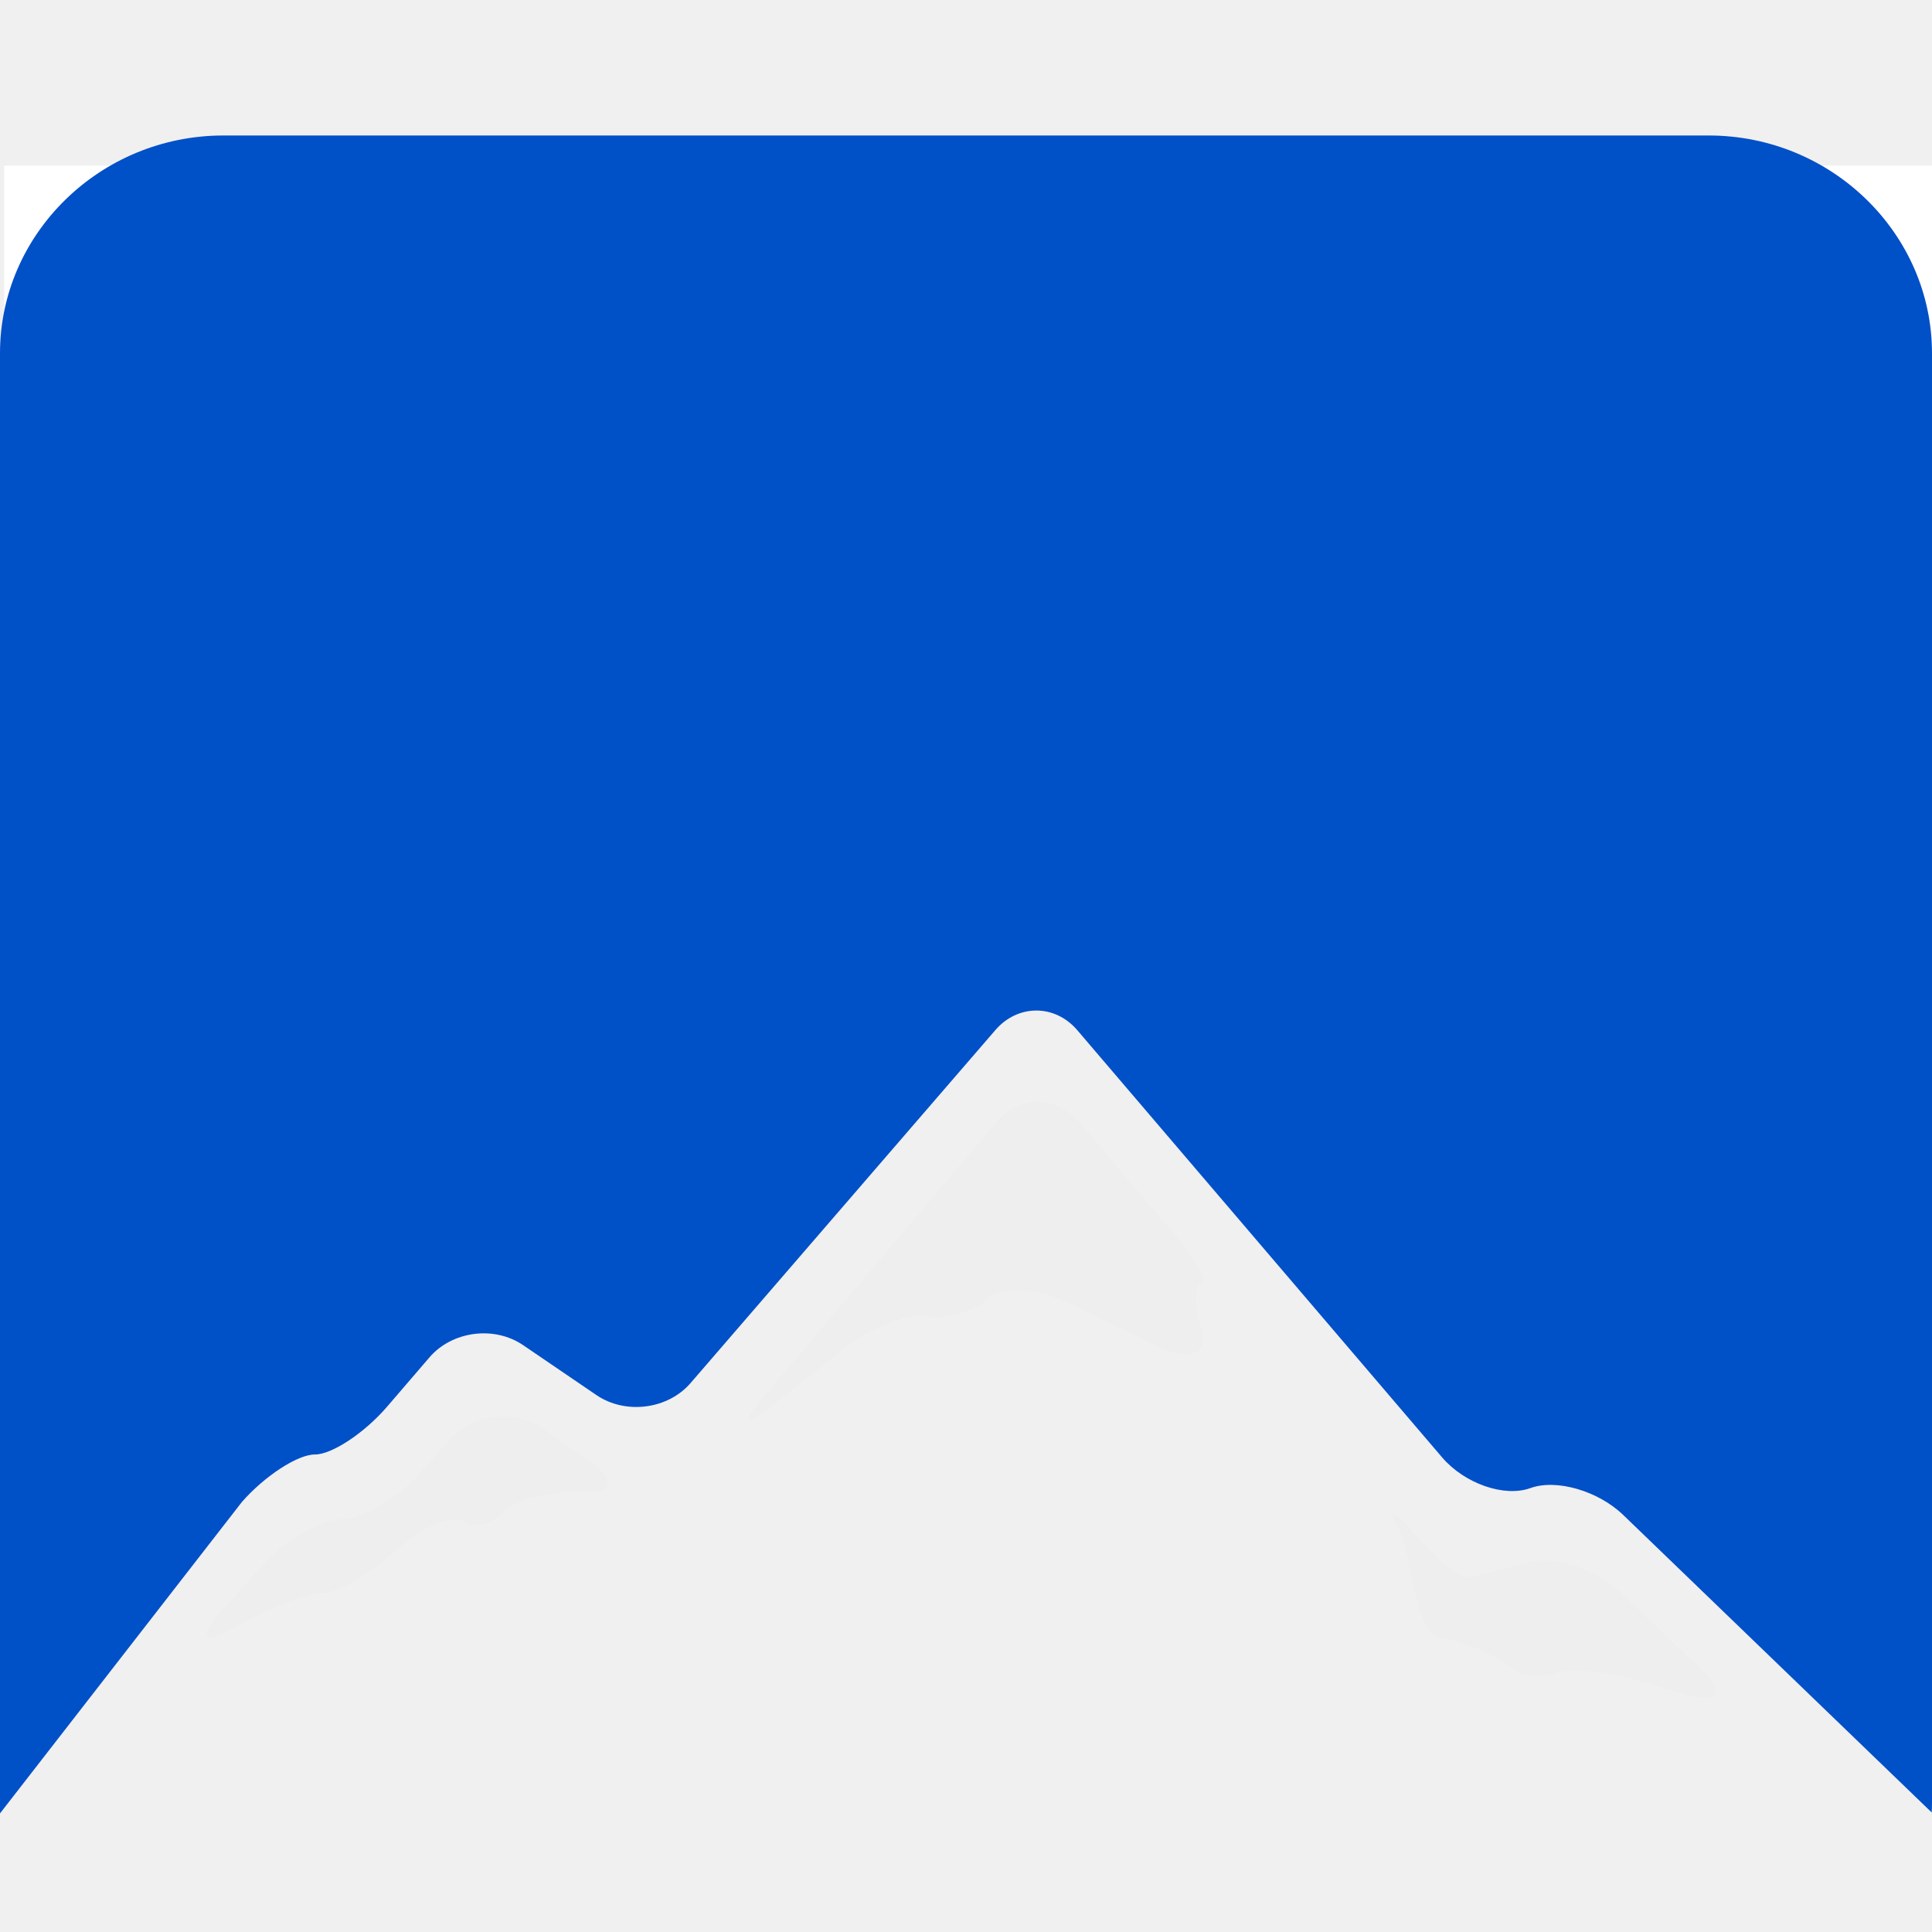
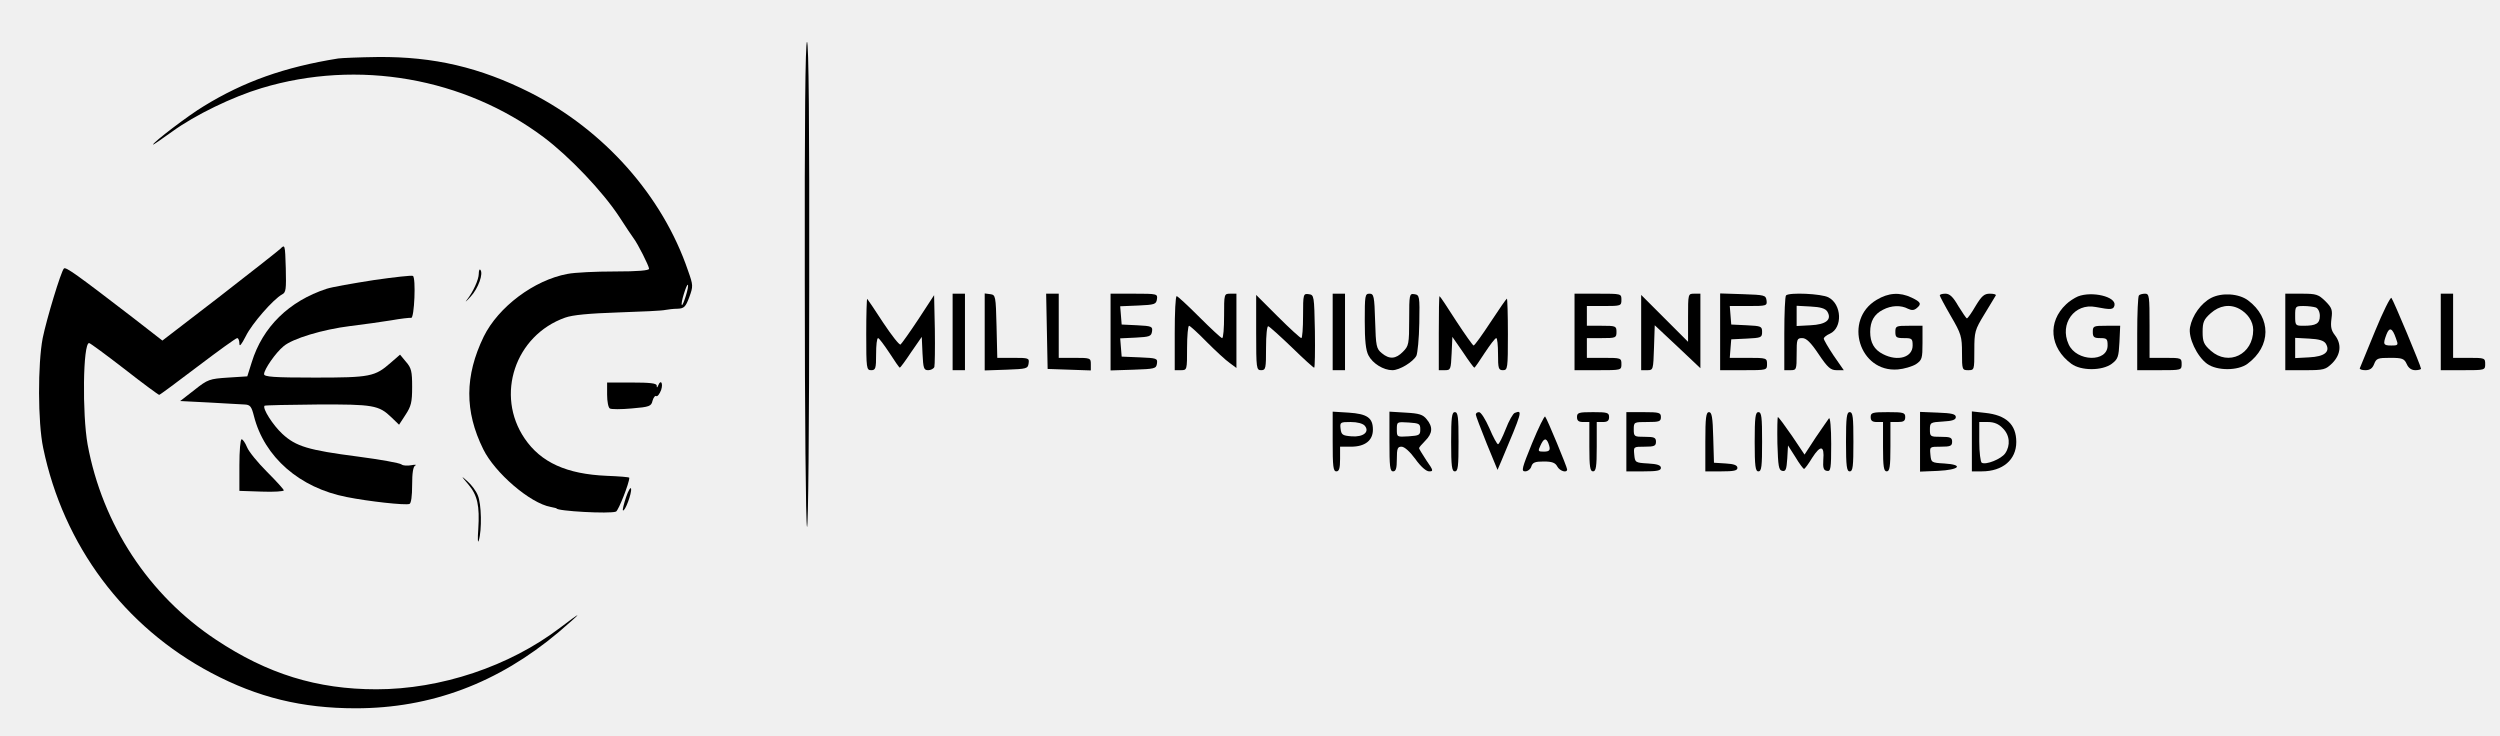
- <svg xmlns="http://www.w3.org/2000/svg" width="100%" height="100%" viewBox="0 0 128 128" version="1.1" xml:space="preserve" style="fill-rule:evenodd;clip-rule:evenodd;stroke-linejoin:round;stroke-miterlimit:2;">
-   <rect id="Artboard11" x="-0" y="-0" width="128" height="128" style="fill:none;" />
-   <clipPath id="_clip1">
-     <rect x="-0" y="-0" width="128" height="128" />
-   </clipPath>
-   <g clip-path="url(#_clip1)">
-     <rect x="0.275" y="10.977" width="128" height="55.456" style="fill:#fff;" />
-     <g>
-       <path d="M0,120.143l0,-96.736c0,-7.935 6.658,-14.43 14.797,-14.43l98.412,0c8.136,0 14.791,6.495 14.791,14.43l-0,95.96c-0,0.24 -0.006,0.478 -0.018,0.715l-20.436,-19.708c-1.663,-1.604 -4.437,-2.41 -6.156,-1.783c-1.728,0.623 -4.367,-0.299 -5.854,-2.044l-24.151,-28.281c-1.483,-1.749 -3.946,-1.753 -5.442,-0.017l-20.196,23.388c-1.505,1.741 -4.305,2.095 -6.221,0.798l-4.861,-3.311c-1.917,-1.31 -4.708,-0.943 -6.213,0.806l-2.804,3.264c-1.497,1.741 -3.658,3.174 -4.787,3.17c-1.133,-0.004 -3.312,1.412 -4.83,3.14l-16.031,20.639Z" style="fill:#0050c8;fill-rule:nonzero;" />
-       <path d="M71.472,74.31c-1.496,-1.758 -3.929,-1.753 -5.42,0.004l-15.488,18.264c-1.492,1.754 -1.234,2.01 0.581,0.568l4.721,-3.754c1.807,-1.442 4.318,-2.428 5.578,-2.185c1.252,0.231 3.028,-0.273 3.947,-1.135c0.91,-0.866 3.364,-0.742 5.456,0.273l5.854,2.859c2.082,1.024 3.395,0.516 2.896,-1.118c-0.486,-1.634 -0.486,-3.012 0.004,-3.059c0.499,-0.047 -0.319,-1.527 -1.807,-3.272l-6.322,-7.445Z" style="fill:#eeeeef;fill-rule:nonzero;" />
-       <path d="M93.715,101.606c-1.4,-1.613 -1.89,-1.788 -1.076,-0.392c0.818,1.395 1.085,6.962 2.69,7.248c1.602,0.294 3.623,1.126 4.485,1.847c0.866,0.717 2.266,0.977 3.137,0.568c0.857,-0.406 3.399,-0.197 5.631,0.465l3.08,0.921c2.235,0.653 2.695,-0.102 1.024,-1.693l-5.307,-5.056c-1.676,-1.6 -4.472,-2.487 -6.222,-1.984c-1.75,0.508 -3.566,0.939 -4.038,0.96c-0.464,0.021 -2.004,-1.276 -3.404,-2.884" style="fill:#eeeeef;fill-rule:nonzero;" />
-       <path d="M35.984,94.661c-1.912,-1.323 -4.703,-0.981 -6.226,0.755l-1.837,2.091c-1.51,1.732 -3.89,3.148 -5.268,3.144c-1.383,-0 -3.771,1.399 -5.312,3.11l-2.738,3.042c-1.549,1.711 -1.138,2.193 0.888,1.071l0.682,-0.376c2.035,-1.113 4.384,-2.001 5.224,-1.949c0.831,0.046 2.945,-1.165 4.673,-2.688l0.245,-0.218c1.737,-1.527 3.701,-2.355 4.366,-1.86c0.665,0.512 1.873,0.235 2.682,-0.61c0.823,-0.836 3.181,-1.425 5.25,-1.301c2.074,0.115 2.21,-0.862 0.307,-2.18l-2.936,-2.031Z" style="fill:#eeeeef;fill-rule:nonzero;" />
-     </g>
+ <svg xmlns="http://www.w3.org/2000/svg" version="1.0" width="1013pt" height="298pt" viewBox="0 0 1013 298" preserveAspectRatio="xMidYMid meet">
+   <g transform="translate(0,298) scale(0.1,-0.1)" fill="#000000" stroke="none">
+     <path d="M3261 1838 c0 -535 4 -982 9 -993 5 -11 9 410 9 973 1 655 -2 992 -9 992 -7 0 -10 -330 -9 -972z" />
+     <path d="M1370 2743 c-218 -35 -383 -94 -544 -193 -62 -37 -206 -147 -206 -156 0 -2 35 22 78 53 92 67 245 141 362 176 391 118 821 42 1143 -199 105 -79 239 -220 306 -322 27 -42 54 -82 58 -87 17 -22 63 -113 63 -124 0 -7 -44 -11 -139 -11 -76 0 -163 -4 -192 -10 -135 -25 -280 -134 -339 -254 -77 -159 -78 -302 -2 -456 47 -96 190 -219 273 -234 13 -3 24 -5 24 -6 0 -11 216 -23 241 -13 10 4 54 116 54 137 0 3 -42 6 -92 8 -162 7 -266 54 -332 151 -120 176 -39 418 164 490 31 11 97 17 215 21 94 3 179 7 190 10 11 2 34 5 50 5 27 1 33 7 48 47 16 44 16 48 -5 107 -103 303 -340 570 -640 722 -203 102 -390 146 -617 144 -75 -1 -147 -4 -161 -6z m1409 -962 c-7 -23 -14 -39 -16 -37 -3 2 1 23 8 45 7 23 14 39 16 37 3 -2 -1 -23 -8 -45z" />
+     <path d="M1135 1971 c-11 -10 -123 -98 -248 -195 l-229 -176 -121 94 c-225 173 -271 206 -278 198 -12 -12 -70 -204 -86 -282 -20 -104 -20 -341 2 -445 82 -395 328 -725 682 -912 187 -99 367 -143 584 -143 305 0 577 102 822 308 42 36 77 67 77 69 0 2 -32 -21 -71 -51 -205 -156 -483 -249 -744 -249 -240 0 -441 62 -650 201 -272 180 -460 466 -520 791 -22 123 -19 411 6 411 4 0 68 -47 143 -105 74 -58 138 -105 141 -105 3 0 73 52 156 115 83 63 155 115 160 115 5 0 9 -10 9 -22 0 -15 8 -5 26 30 25 51 112 150 147 169 16 8 17 21 15 106 -3 97 -3 98 -23 78z" />
+     <path d="M1940 1871 c0 -24 -23 -74 -49 -107 -9 -11 -1 -5 16 14 31 33 53 95 39 109 -3 4 -6 -4 -6 -16z" />
+     <path d="M1514 1845 c-83 -13 -169 -28 -190 -35 -153 -50 -260 -155 -304 -298 l-18 -57 -78 -5 c-75 -5 -82 -7 -136 -50 l-58 -45 118 -6 c64 -4 129 -7 143 -8 23 -1 28 -8 38 -47 42 -166 185 -291 376 -328 90 -18 237 -34 254 -28 7 2 11 32 11 77 0 49 4 75 13 79 6 3 -1 4 -16 1 -16 -3 -34 -2 -40 3 -7 6 -86 20 -177 32 -201 26 -251 41 -306 92 -38 35 -82 104 -72 114 2 2 98 4 214 5 227 1 249 -3 300 -52 l31 -30 26 40 c23 35 27 51 27 113 0 63 -3 77 -25 102 l-24 29 -38 -33 c-64 -56 -82 -60 -308 -60 -166 0 -205 3 -205 14 0 19 47 87 79 113 36 31 158 68 271 82 52 6 127 17 165 23 39 7 75 11 81 10 13 -3 20 164 7 170 -4 3 -76 -5 -159 -17z" />
+     <path d="M3860 1635 l0 -155 25 0 25 0 0 155 0 155 -25 0 -25 0 0 -155z" />
+     <path d="M3990 1635 l0 -156 88 3 c82 3 87 4 90 26 3 21 0 22 -62 22 l-65 0 -3 128 c-3 123 -4 127 -25 130 l-23 3 0 -156z" />
+     <path d="M4242 1638 l3 -153 88 -3 87 -3 0 26 c0 24 -2 25 -65 25 l-65 0 0 130 0 130 -25 0 -26 0 3 -152z" />
+     <path d="M4500 1635 l0 -156 93 3 c86 3 92 4 95 25 3 21 -1 22 -70 25 l-73 3 -3 37 -3 37 63 3 c56 3 63 5 66 25 3 20 -1 22 -60 25 l-63 3 -3 37 -3 37 73 3 c67 3 73 5 76 26 3 21 1 22 -92 22 l-96 0 0 -155z" />
+     <path d="M4960 1700 c0 -49 -3 -90 -8 -90 -4 0 -45 38 -92 85 -47 47 -88 85 -92 85 -5 0 -8 -67 -8 -150 l0 -150 25 0 c25 0 25 1 25 90 0 50 4 90 8 90 4 0 37 -30 72 -66 36 -36 77 -74 93 -85 l27 -20 0 150 0 151 -25 0 c-25 0 -25 -1 -25 -90z" />
+     <path d="M5280 1701 c0 -50 -3 -91 -7 -91 -4 0 -47 39 -95 87 l-88 88 0 -153 c0 -145 1 -152 20 -152 19 0 20 7 20 91 0 52 4 89 9 87 5 -1 48 -40 95 -85 47 -46 88 -83 91 -83 3 0 4 66 3 148 -3 144 -3 147 -25 150 -22 3 -23 1 -23 -87z" />
+     <path d="M5400 1635 l0 -155 25 0 25 0 0 155 0 155 -25 0 -25 0 0 -155z" />
+     <path d="M5530 1680 c0 -80 4 -119 15 -140 17 -33 61 -60 97 -60 29 0 83 33 97 58 5 10 11 70 12 133 2 109 1 114 -20 117 -20 3 -21 0 -21 -103 0 -99 -2 -107 -25 -130 -29 -30 -55 -32 -86 -6 -22 18 -24 28 -27 130 -3 101 -5 111 -23 111 -18 0 -19 -8 -19 -110z" />
+     <path d="M6380 1635 l0 -155 95 0 c95 0 95 0 95 25 0 24 -2 25 -70 25 l-70 0 0 40 0 40 60 0 c57 0 60 1 60 25 0 24 -3 25 -60 25 l-60 0 0 40 0 40 70 0 c68 0 70 1 70 25 0 25 0 25 -95 25 l-95 0 0 -155z" />
+     <path d="M6840 1693 l0 -98 -95 95 -95 95 0 -153 0 -152 25 0 c24 0 24 2 27 91 l3 91 93 -87 92 -87 0 151 0 151 -25 0 c-25 0 -25 0 -25 -97z" />
+     <path d="M6970 1635 l0 -155 95 0 c95 0 95 0 95 25 0 24 -2 25 -76 25 l-75 0 3 38 3 37 63 3 c58 3 62 4 62 27 0 23 -4 24 -62 27 l-63 3 -3 38 -3 37 76 0 c73 0 76 1 73 23 -3 21 -8 22 -95 25 l-93 3 0 -156z" />
+     <path d="M7237 1783 c-4 -3 -7 -73 -7 -155 l0 -148 25 0 c24 0 25 2 25 65 0 61 1 65 23 65 16 0 34 -17 66 -65 37 -55 49 -65 73 -65 l29 0 -41 59 c-22 33 -40 64 -40 69 0 5 11 14 25 20 52 24 48 119 -6 147 -28 15 -159 21 -172 8z m167 -65 c20 -33 -4 -53 -68 -56 l-56 -3 0 41 0 41 56 -3 c41 -2 60 -8 68 -20z" />
+     <path d="M7604 1765 c-136 -81 -70 -295 86 -282 25 2 58 12 73 21 25 17 27 23 27 87 l0 69 -55 0 c-52 0 -55 -1 -55 -25 0 -22 4 -25 35 -25 32 0 35 -2 35 -30 0 -48 -60 -66 -120 -35 -36 18 -52 47 -52 90 0 43 16 72 52 90 34 18 73 19 101 4 15 -7 24 -7 35 2 21 17 18 25 -20 43 -48 23 -94 20 -142 -9z" />
+     <path d="M7860 1783 c0 -3 20 -41 45 -84 42 -72 45 -83 45 -149 0 -68 1 -70 25 -70 25 0 25 1 25 80 0 76 2 83 41 147 23 38 43 71 46 76 2 4 -8 7 -24 7 -23 0 -33 -9 -58 -50 -16 -28 -32 -50 -35 -50 -3 0 -18 23 -35 50 -21 37 -35 50 -52 50 -13 0 -23 -3 -23 -7z" />
+     <path d="M8420 1779 c-14 -6 -36 -20 -48 -32 -76 -71 -67 -176 21 -241 39 -29 125 -29 164 0 25 19 28 28 31 88 l3 66 -56 0 c-52 0 -55 -1 -55 -25 0 -21 5 -25 30 -25 27 0 30 -3 30 -30 0 -69 -126 -66 -158 5 -38 83 24 168 110 151 62 -12 72 -11 76 7 7 35 -91 58 -148 36z" />
+     <path d="M8667 1783 c-4 -3 -7 -73 -7 -155 l0 -148 90 0 c89 0 90 0 90 25 0 24 -2 25 -65 25 l-65 0 0 130 c0 119 -1 130 -18 130 -10 0 -22 -3 -25 -7z" />
+     <path d="M8960 1773 c-41 -21 -77 -71 -86 -119 -8 -42 28 -118 69 -148 40 -29 125 -29 164 0 96 71 97 186 2 257 -38 28 -106 32 -149 10z m113 -44 c34 -18 57 -51 57 -86 0 -99 -100 -148 -172 -84 -28 25 -33 36 -33 76 0 40 5 51 33 76 35 31 77 38 115 18z" />
+     <path d="M9260 1635 l0 -155 81 0 c76 0 82 2 110 29 34 35 38 77 10 113 -15 19 -18 34 -14 66 5 36 2 45 -25 72 -28 27 -36 30 -96 30 l-66 0 0 -155z m124 99 c9 -4 16 -18 16 -34 0 -31 -15 -40 -66 -40 -33 0 -34 1 -34 40 0 39 1 40 34 40 19 0 41 -3 50 -6z m40 -146 c20 -33 -4 -53 -68 -56 l-56 -3 0 41 0 41 56 -3 c41 -2 60 -8 68 -20z" />
+     <path d="M9890 1635 l0 -155 90 0 c89 0 90 0 90 25 0 24 -2 25 -65 25 l-65 0 0 130 0 130 -25 0 -25 0 0 -155z" />
+     <path d="M3721 1686 c-35 -53 -68 -99 -72 -102 -5 -3 -36 37 -70 88 -33 51 -63 95 -65 97 -2 2 -4 -62 -4 -142 0 -140 1 -147 20 -147 18 0 20 7 20 65 0 36 3 65 8 65 4 0 24 -27 46 -60 21 -33 40 -60 42 -60 2 0 23 28 46 63 l43 62 3 -67 c3 -60 5 -68 23 -68 11 0 22 6 25 13 2 7 3 75 2 152 l-3 139 -64 -98z" />
+     <path d="M5830 1630 l0 -150 25 0 c23 0 24 3 27 68 l3 67 43 -62 c23 -35 44 -63 46 -63 2 0 21 27 42 60 22 33 42 60 47 60 4 0 7 -29 7 -65 0 -58 2 -65 20 -65 19 0 20 7 20 145 0 80 -2 145 -4 145 -2 0 -32 -43 -66 -95 -34 -52 -65 -95 -69 -95 -3 0 -35 45 -71 100 -35 55 -65 100 -67 100 -2 0 -3 -67 -3 -150z" />
+     <path d="M9624 1639 c-32 -78 -60 -146 -62 -151 -2 -4 8 -8 22 -8 19 0 29 7 36 25 9 23 15 25 65 25 49 0 57 -3 67 -25 7 -16 19 -25 35 -25 12 0 23 3 23 6 0 10 -112 278 -120 287 -4 4 -34 -56 -66 -134z m84 -29 c11 -29 10 -30 -19 -30 -32 0 -34 5 -19 45 12 31 24 26 38 -15z" />
+     <path d="M2460 1381 c0 -28 5 -53 11 -56 5 -4 46 -4 89 0 72 6 79 9 84 31 4 14 11 22 15 19 5 -3 14 9 20 25 9 28 -2 44 -12 18 -4 -10 -6 -10 -6 0 -1 9 -28 12 -101 12 l-100 0 0 -49z" />
+     <path d="M5400 1191 c0 -101 2 -121 15 -121 11 0 15 12 15 50 l0 50 44 0 c57 0 89 25 89 69 0 48 -23 64 -98 69 l-65 4 0 -121z m130 64 c21 -25 -6 -47 -54 -43 -36 3 -41 6 -44 31 -3 26 -1 27 41 27 27 0 49 -6 57 -15z" />
+     <path d="M5630 1191 c0 -101 2 -121 15 -121 11 0 15 12 15 50 0 43 3 50 19 50 12 0 34 -20 56 -50 22 -31 44 -50 56 -50 18 0 17 4 -11 44 -16 25 -30 47 -30 50 0 3 11 16 25 30 30 30 32 56 6 87 -15 19 -30 24 -85 27 l-66 4 0 -121z m125 49 c0 -23 -4 -25 -47 -28 -48 -3 -48 -3 -48 28 0 31 0 31 48 28 43 -3 47 -5 47 -28z" />
+     <path d="M5880 1190 c0 -100 3 -120 15 -120 13 0 15 20 15 120 0 100 -2 120 -15 120 -12 0 -15 -20 -15 -120z" />
+     <path d="M5980 1300 c0 -5 20 -57 44 -117 l44 -107 15 35 c85 202 88 209 55 196 -7 -2 -24 -32 -37 -66 -13 -33 -27 -61 -31 -61 -4 0 -20 29 -35 65 -16 36 -34 65 -42 65 -7 0 -13 -4 -13 -10z" />
+     <path d="M6390 1290 c0 -15 7 -20 25 -20 l25 0 0 -100 c0 -82 3 -100 15 -100 12 0 15 18 15 100 l0 100 25 0 c18 0 25 5 25 20 0 18 -7 20 -65 20 -58 0 -65 -2 -65 -20z" />
+     <path d="M6590 1190 l0 -120 70 0 c54 0 70 3 70 14 0 11 -15 16 -52 18 -52 3 -53 4 -56 36 -3 32 -3 32 42 32 39 0 46 3 46 20 0 17 -7 20 -45 20 -43 0 -45 1 -45 30 0 30 1 30 55 30 48 0 55 2 55 20 0 18 -7 20 -70 20 l-70 0 0 -120z" />
+     <path d="M6910 1190 l0 -120 65 0 c50 0 65 3 65 14 0 11 -14 16 -47 18 l-48 3 -3 103 c-2 82 -6 102 -17 102 -12 0 -15 -21 -15 -120z" />
+     <path d="M7110 1190 c0 -100 3 -120 15 -120 13 0 15 20 15 120 0 100 -2 120 -15 120 -12 0 -15 -20 -15 -120z" />
+     <path d="M7480 1190 c0 -100 3 -120 15 -120 13 0 15 20 15 120 0 100 -2 120 -15 120 -12 0 -15 -20 -15 -120z" />
+     <path d="M7580 1290 c0 -15 7 -20 25 -20 l25 0 0 -100 c0 -82 3 -100 15 -100 12 0 15 18 15 100 l0 100 30 0 c23 0 30 4 30 20 0 18 -7 20 -70 20 -63 0 -70 -2 -70 -20z" />
+     <path d="M7780 1190 l0 -121 72 3 c88 4 107 25 26 30 -52 3 -53 4 -56 36 -3 32 -3 32 42 32 39 0 46 3 46 20 0 17 -7 20 -45 20 -43 0 -45 1 -45 29 0 29 2 30 53 33 38 2 52 7 52 18 0 12 -16 16 -72 18 l-73 3 0 -121z" />
+     <path d="M7990 1191 l0 -121 40 0 c85 0 140 47 140 119 0 71 -41 109 -126 118 l-54 6 0 -122z m125 54 c29 -28 32 -70 10 -102 -16 -23 -78 -48 -95 -38 -5 3 -10 42 -10 86 l0 79 35 0 c25 0 44 -8 60 -25z" />
+     <path d="M6208 1184 c-41 -101 -45 -114 -28 -114 10 0 22 9 25 20 5 16 15 20 50 20 34 0 47 -5 55 -20 10 -19 40 -28 40 -12 0 9 -81 205 -89 214 -3 4 -27 -45 -53 -108z m66 0 c10 -27 7 -34 -19 -34 -23 0 -24 2 -13 25 13 29 23 32 32 9z" />
+     <path d="M7202 1183 c3 -92 5 -108 20 -111 14 -3 17 6 20 50 l3 53 30 -47 c16 -27 32 -48 35 -48 3 0 18 20 33 45 34 53 50 50 45 -8 -2 -33 1 -43 15 -45 15 -3 17 8 17 109 0 65 -4 109 -9 104 -4 -6 -29 -41 -54 -78 l-45 -69 -51 76 c-29 42 -54 76 -57 76 -2 0 -3 -48 -2 -107z" />
+     <path d="M970 1096 l0 -105 90 -3 c50 -2 90 1 90 5 0 4 -31 38 -68 75 -37 37 -74 82 -81 100 -7 17 -17 32 -22 32 -5 0 -9 -47 -9 -104z" />
+     <path d="M1897 1018 c38 -45 47 -87 41 -182 -3 -40 -2 -60 2 -46 13 42 11 149 -4 183 -7 18 -26 43 -42 57 -27 24 -27 23 3 -12z" />
+     <path d="M2537 966 c-9 -27 -15 -51 -13 -54 8 -7 37 71 33 88 -1 8 -11 -7 -20 -34z" />
  </g>
</svg>
